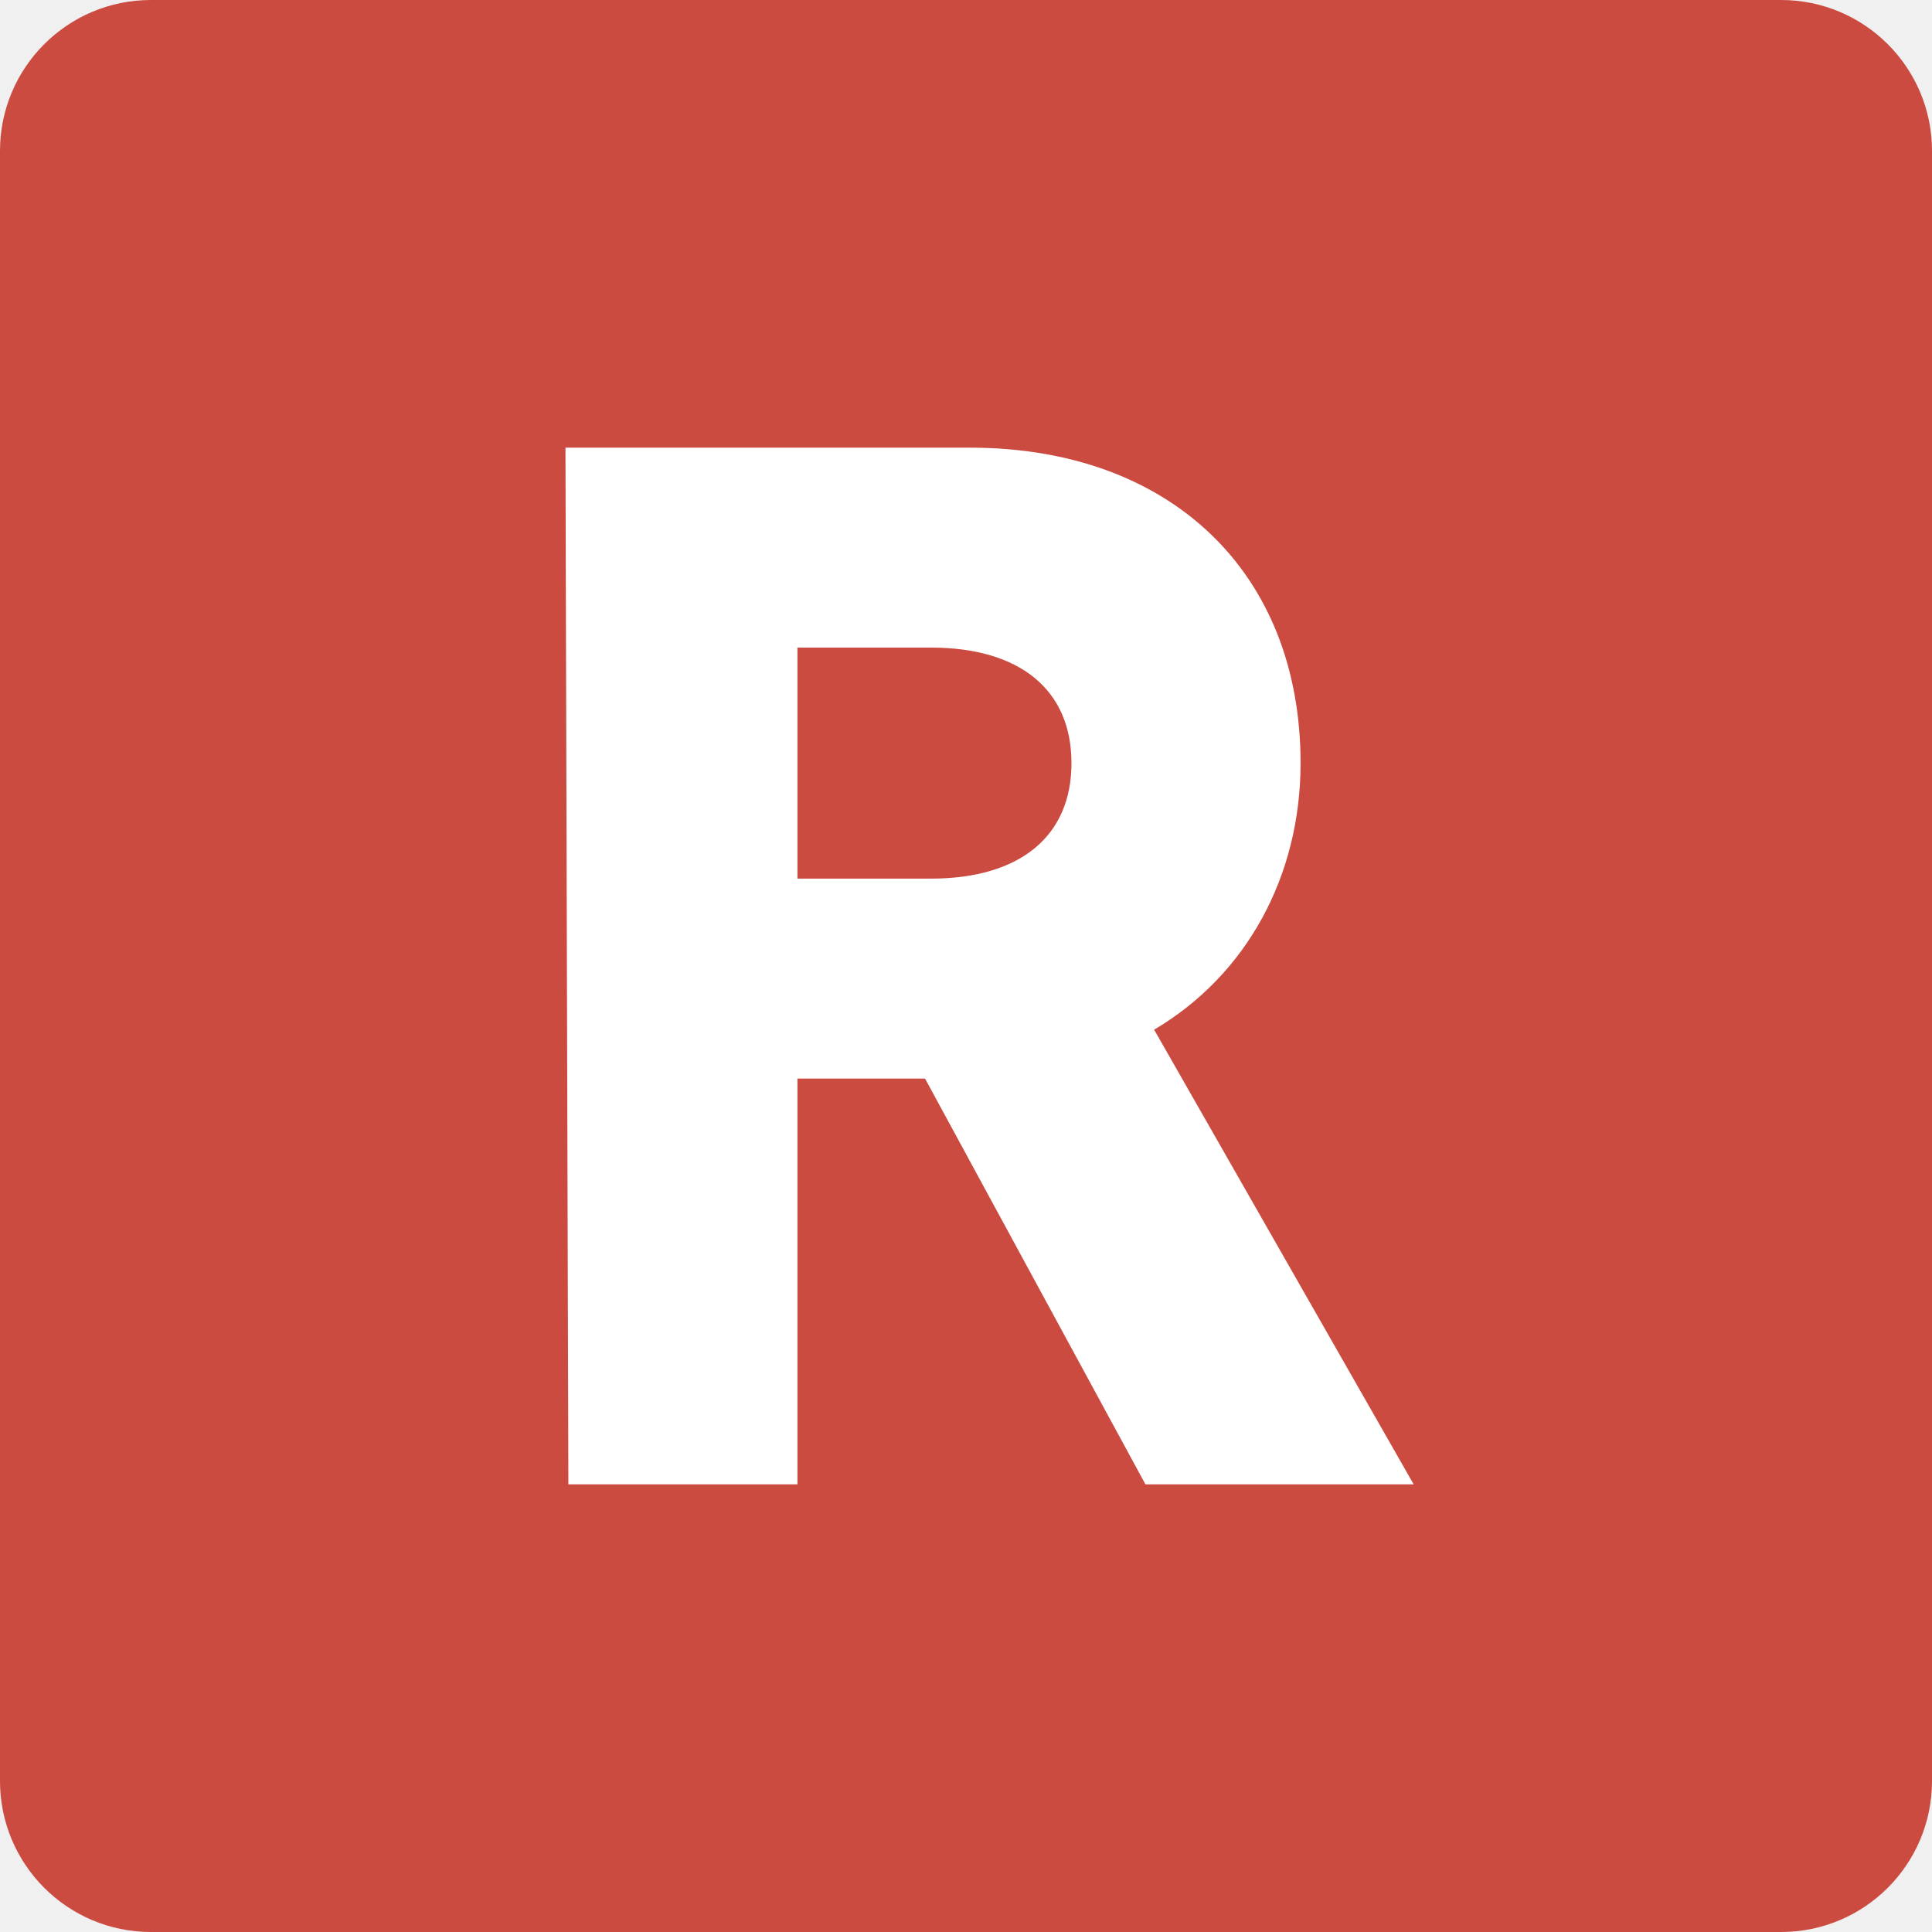
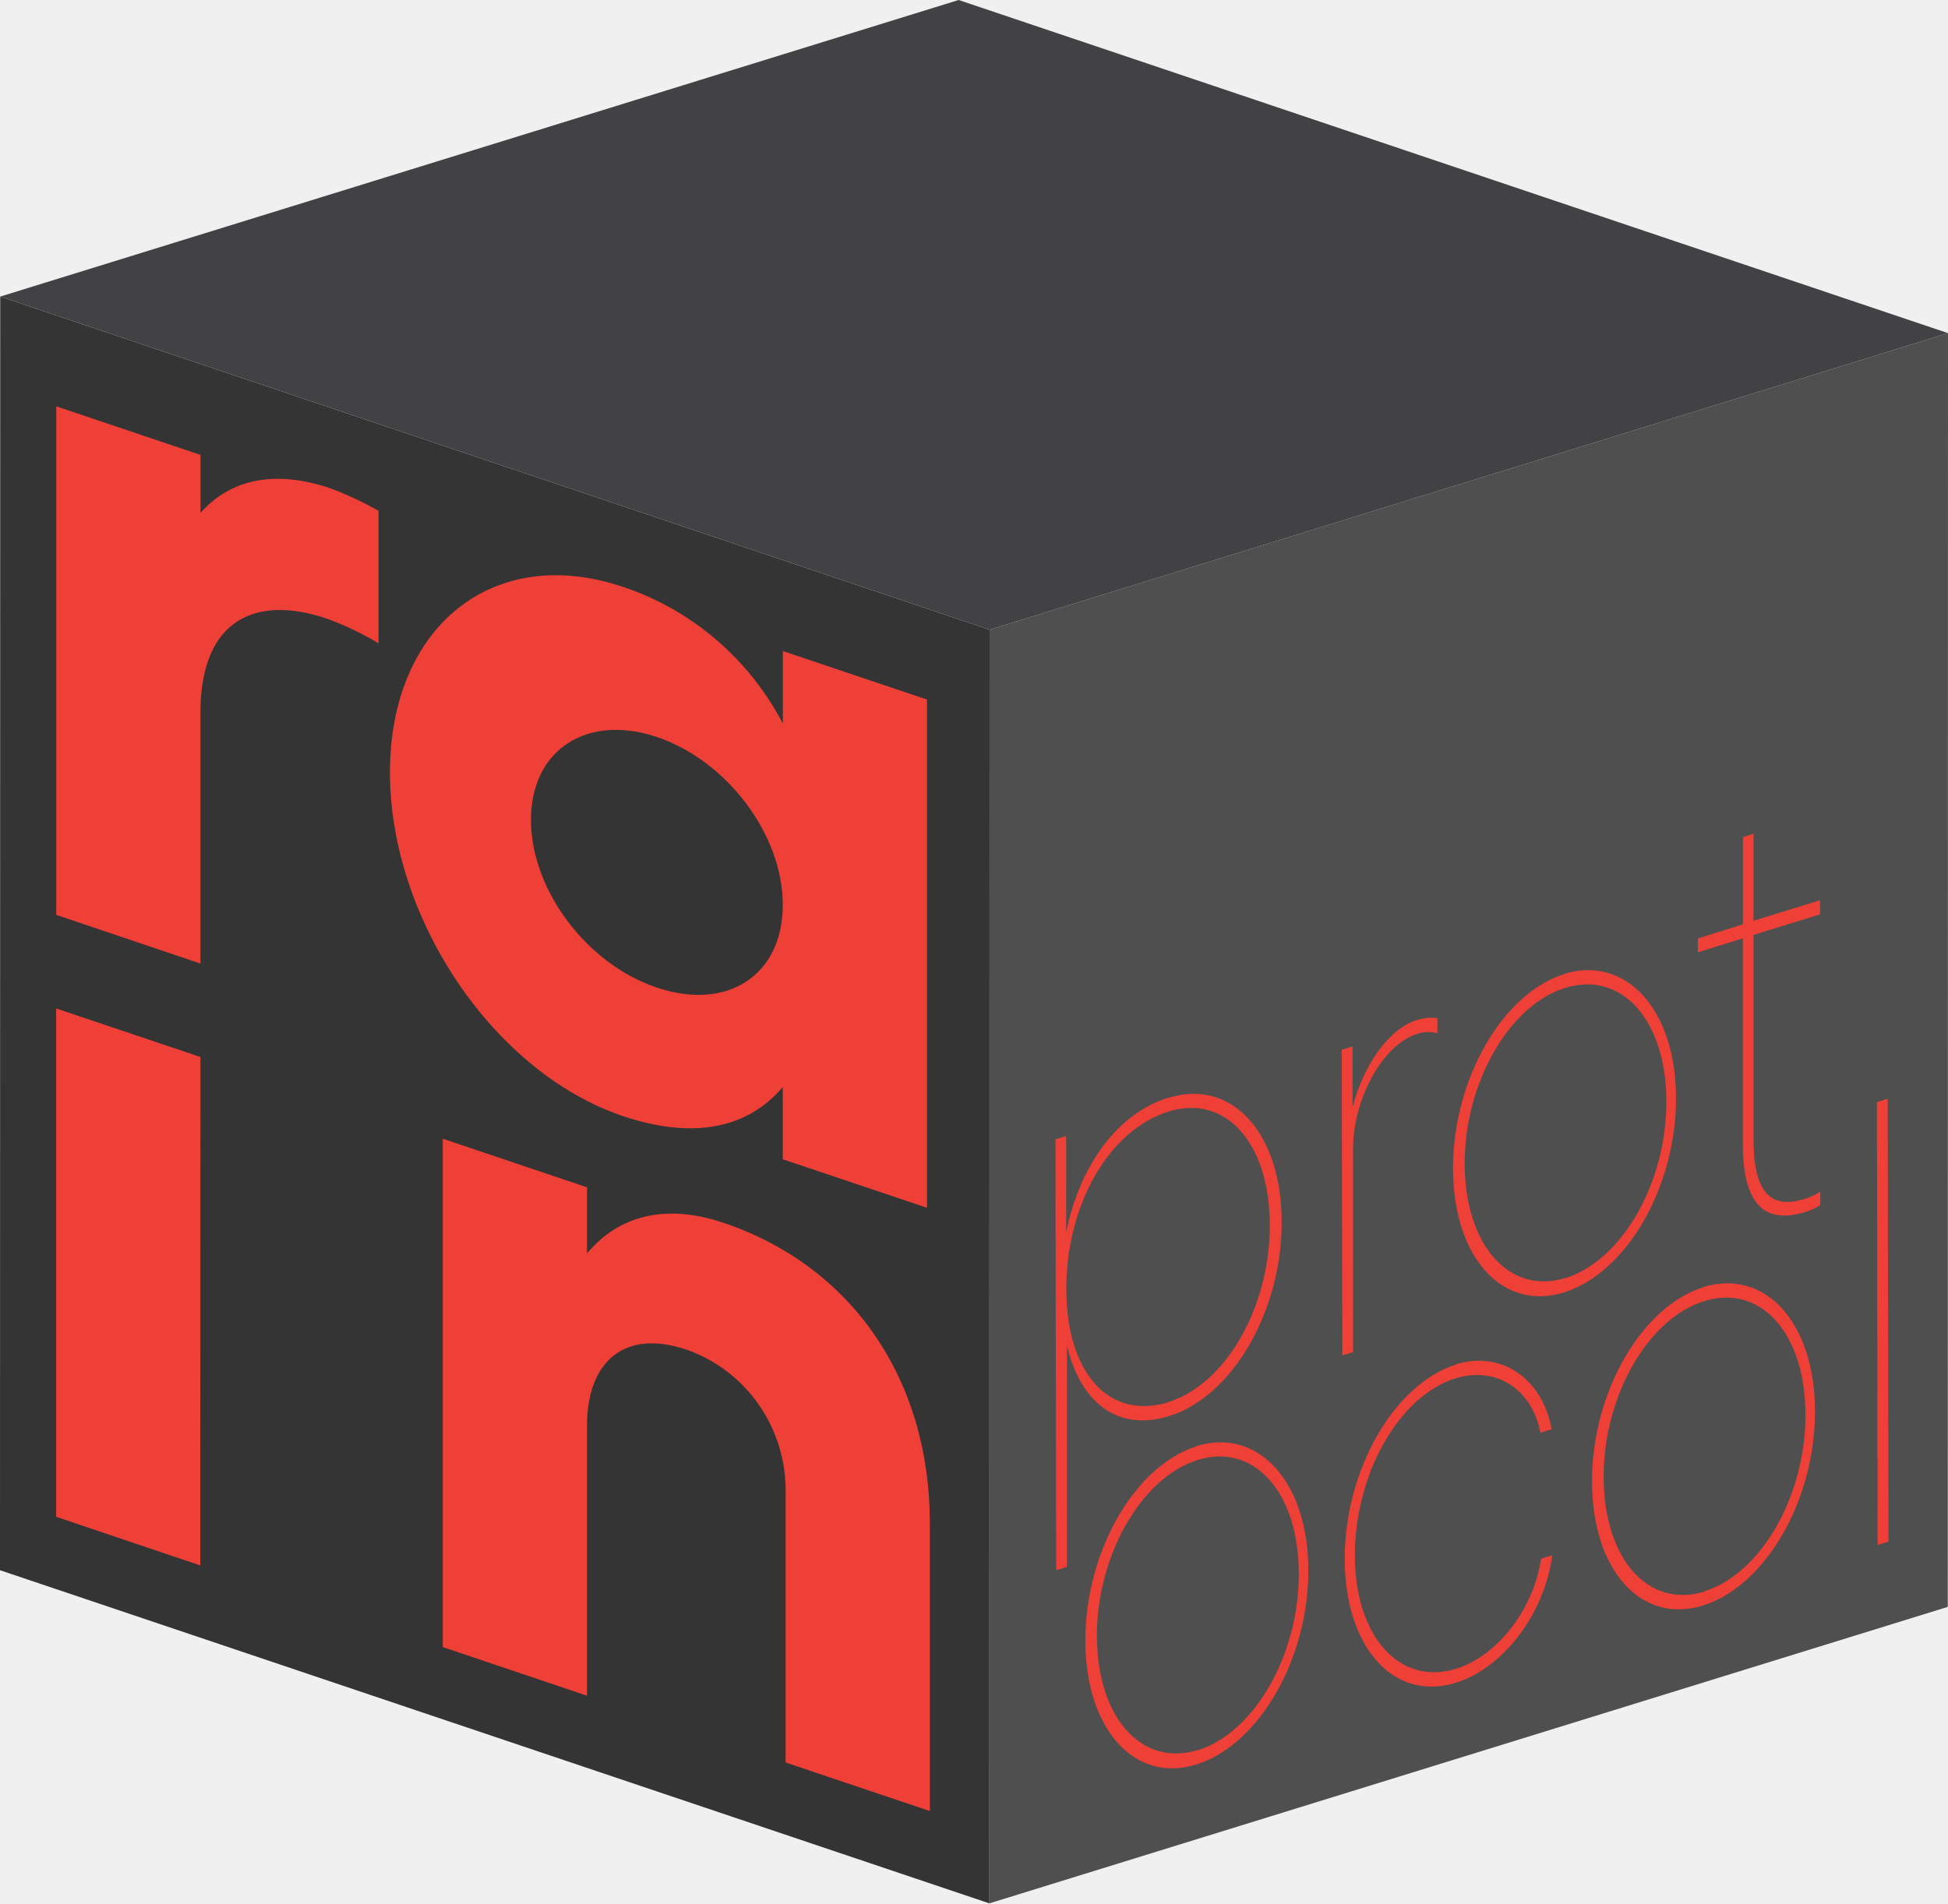
- <svg xmlns="http://www.w3.org/2000/svg" width="128" height="128" viewBox="0 0 128 128" fill="none">
-   <rect width="128" height="128" rx="10" fill="#CB4B41" />
-   <path d="M93.659 98.341L76.464 68.219C82.612 64.589 86.166 58.015 86.166 50.558C86.166 37.901 77.52 29.659 64.264 29.659H37.463L37.656 98.341H52.833V71.457H61.286L75.888 98.341H93.659ZM52.833 42.904H61.671C67.626 42.904 70.988 45.75 70.988 50.558C70.988 55.366 67.626 58.211 61.671 58.211H52.833V42.904Z" fill="white" />
+ <svg xmlns="http://www.w3.org/2000/svg" width="44" height="43" viewBox="0 0 44 43" fill="none">
+   <path d="M44 7.526L43.995 36.302L22.347 43L22.351 14.226L44 7.526Z" fill="#4F4F50" />
+   <path d="M26.404 31.674C25.053 32.095 24.087 31.024 24.085 29.124C24.082 27.224 25.042 25.534 26.393 25.112C27.693 24.706 28.682 25.837 28.682 27.682C28.682 29.527 27.693 31.265 26.393 31.674H26.404ZM26.393 24.797C25.248 25.154 24.394 26.31 24.082 27.838V25.664L23.84 25.74L23.856 35.474L24.099 35.398V30.396C24.414 31.729 25.28 32.346 26.416 31.989C27.837 31.544 28.953 29.622 28.95 27.608C28.948 25.594 27.826 24.363 26.404 24.799" fill="#EE4036" />
+   <path d="M32 23.045C31.361 23.244 30.793 24.078 30.551 25.012V23.64L30.306 23.717L30.319 30.621L30.562 30.545V25.956C30.562 24.855 31.208 23.61 32.009 23.358C32.157 23.307 32.316 23.302 32.467 23.344V23.001C32.313 22.981 32.157 22.996 32.009 23.045" fill="#EE4036" />
+   <path d="M35.373 28.867C34.093 29.268 33.097 28.134 33.083 26.317C33.069 24.5 34.07 22.718 35.35 22.319C36.63 21.921 37.639 23.047 37.639 24.892C37.639 26.737 36.63 28.482 35.35 28.878L35.373 28.867ZM35.338 22.004C33.937 22.442 32.82 24.377 32.82 26.394C32.82 28.41 33.942 29.639 35.338 29.194C36.735 28.749 37.857 26.829 37.857 24.815C37.857 22.801 36.724 21.571 35.322 22.004" fill="#EE4036" />
+   <path d="M39.611 18.834L39.368 18.91V20.882L38.351 21.202V21.515L39.366 21.198V25.833C39.366 27.277 39.906 27.652 40.781 27.379C40.897 27.341 41.009 27.292 41.115 27.23V26.918C41.011 26.988 40.898 27.043 40.779 27.08C40.059 27.312 39.611 27.029 39.608 25.756V21.121L41.111 20.657V20.338L39.608 20.801V18.826" fill="#EE4036" />
+   <path d="M27.066 39.533C25.786 39.934 24.788 38.8 24.776 36.983C24.765 35.166 25.768 33.386 27.047 32.985C28.327 32.584 29.337 33.713 29.337 35.558C29.337 37.403 28.327 39.148 27.047 39.544L27.066 39.533ZM27.034 32.672C25.633 33.11 24.515 35.046 24.515 37.06C24.515 39.074 25.639 40.304 27.034 39.859C28.428 39.414 29.552 37.498 29.552 35.481C29.552 33.465 28.408 32.237 27.018 32.672" fill="#EE4036" />
+   <path d="M32.893 30.825C31.492 31.265 30.374 33.201 30.374 35.215C30.374 37.229 31.496 38.46 32.893 38.012C33.91 37.695 34.873 36.522 35.063 35.134L34.809 35.215C34.629 36.413 33.777 37.424 32.893 37.699C31.613 38.098 30.603 36.967 30.603 35.138C30.603 33.31 31.592 31.541 32.872 31.14C33.788 30.858 34.599 31.372 34.796 32.369L35.047 32.288C34.835 31.129 33.903 30.505 32.872 30.825" fill="#EE4036" />
+   <path d="M38.512 35.952C37.23 36.353 36.234 35.222 36.222 33.391C36.211 31.56 37.211 29.794 38.491 29.395C39.771 28.997 40.781 30.123 40.781 31.965C40.781 33.808 39.771 35.556 38.491 35.952H38.512ZM38.477 29.08C37.076 29.518 35.959 31.453 35.959 33.467C35.959 35.481 37.078 36.712 38.477 36.267C39.876 35.822 40.996 33.905 40.996 31.889C40.996 29.873 39.865 28.644 38.461 29.08" fill="#EE4036" />
+   <path d="M42.638 24.822L42.395 24.899L42.411 34.904L42.656 34.828L42.638 24.822Z" fill="#EE4036" />
+   <path d="M22.347 43L0 35.474L0.005 6.7L22.352 14.226L22.347 43Z" fill="#343435" />
+   <path d="M7.464 11.032C6.193 10.603 5.197 10.831 4.529 11.588V10.277L1.271 9.18V20.669L4.527 21.768V16.103C4.527 13.971 5.797 13.443 7.368 13.971C7.779 14.119 8.175 14.308 8.55 14.534V11.54C8.201 11.342 7.838 11.173 7.464 11.032Z" fill="#EE4036" />
+   <path d="M14.835 22.31C13.264 21.786 11.993 20.115 11.993 18.523C11.993 16.931 13.264 16.122 14.837 16.65C16.41 17.179 17.681 18.847 17.681 20.44C17.681 22.032 16.433 22.85 14.835 22.31ZM14.074 13.259C11.141 12.27 8.808 14.152 8.808 17.45C8.808 20.748 11.144 24.227 14.074 25.216C15.677 25.752 16.893 25.485 17.681 24.558V26.19L20.939 27.286V15.804L17.683 14.708V16.347C16.919 14.884 15.626 13.778 14.074 13.259Z" fill="#EE4036" />
+   <path d="M4.527 23.879L1.268 22.783V34.267L4.524 35.366L4.527 23.879Z" fill="#EE4036" />
+   <path d="M16.332 27.622C15.036 27.186 13.974 27.458 13.259 28.317V26.823L10.001 25.726V37.21L13.259 38.309V32.216C13.259 30.719 14.139 30.03 15.501 30.489C16.166 30.72 16.741 31.159 17.145 31.742C17.548 32.325 17.758 33.022 17.745 33.734V39.818L21.003 40.914V34.411C21.003 31.166 19.247 28.603 16.334 27.622" fill="#EE4036" />
+   <path d="M22.352 14.226L0.005 6.7L21.653 0L44 7.526L22.352 14.226Z" fill="#424244" />
</svg>
